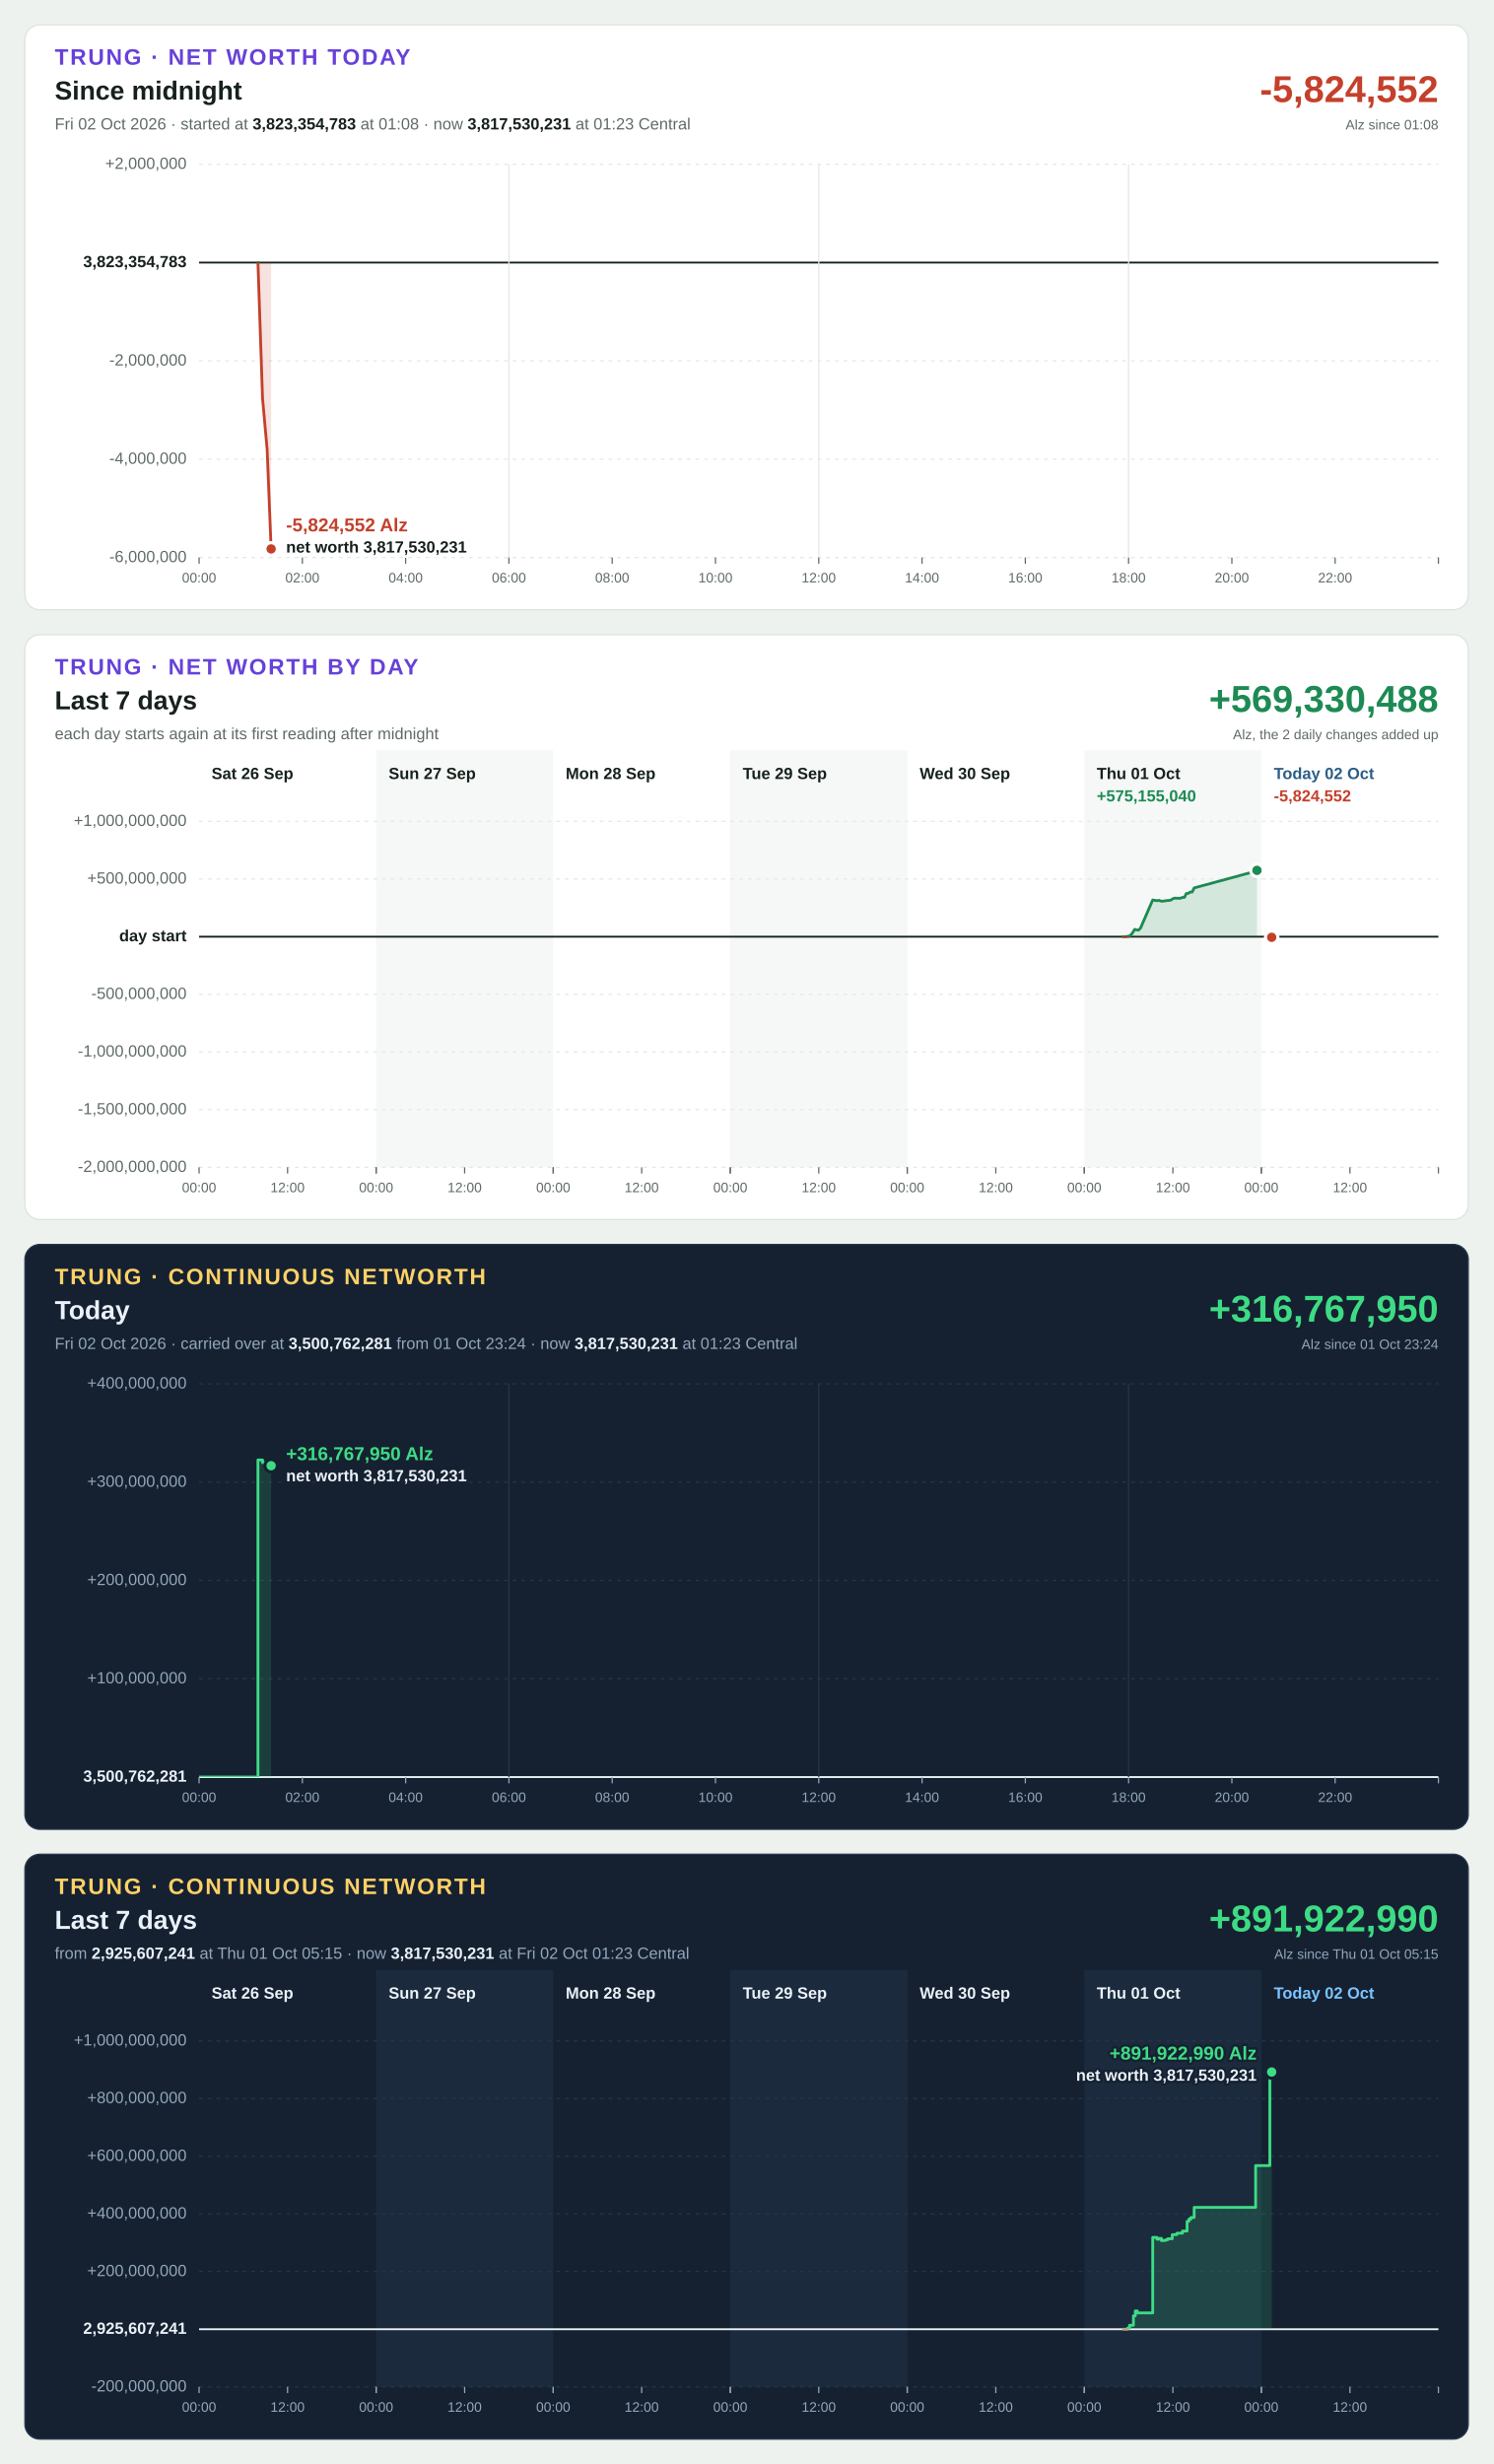
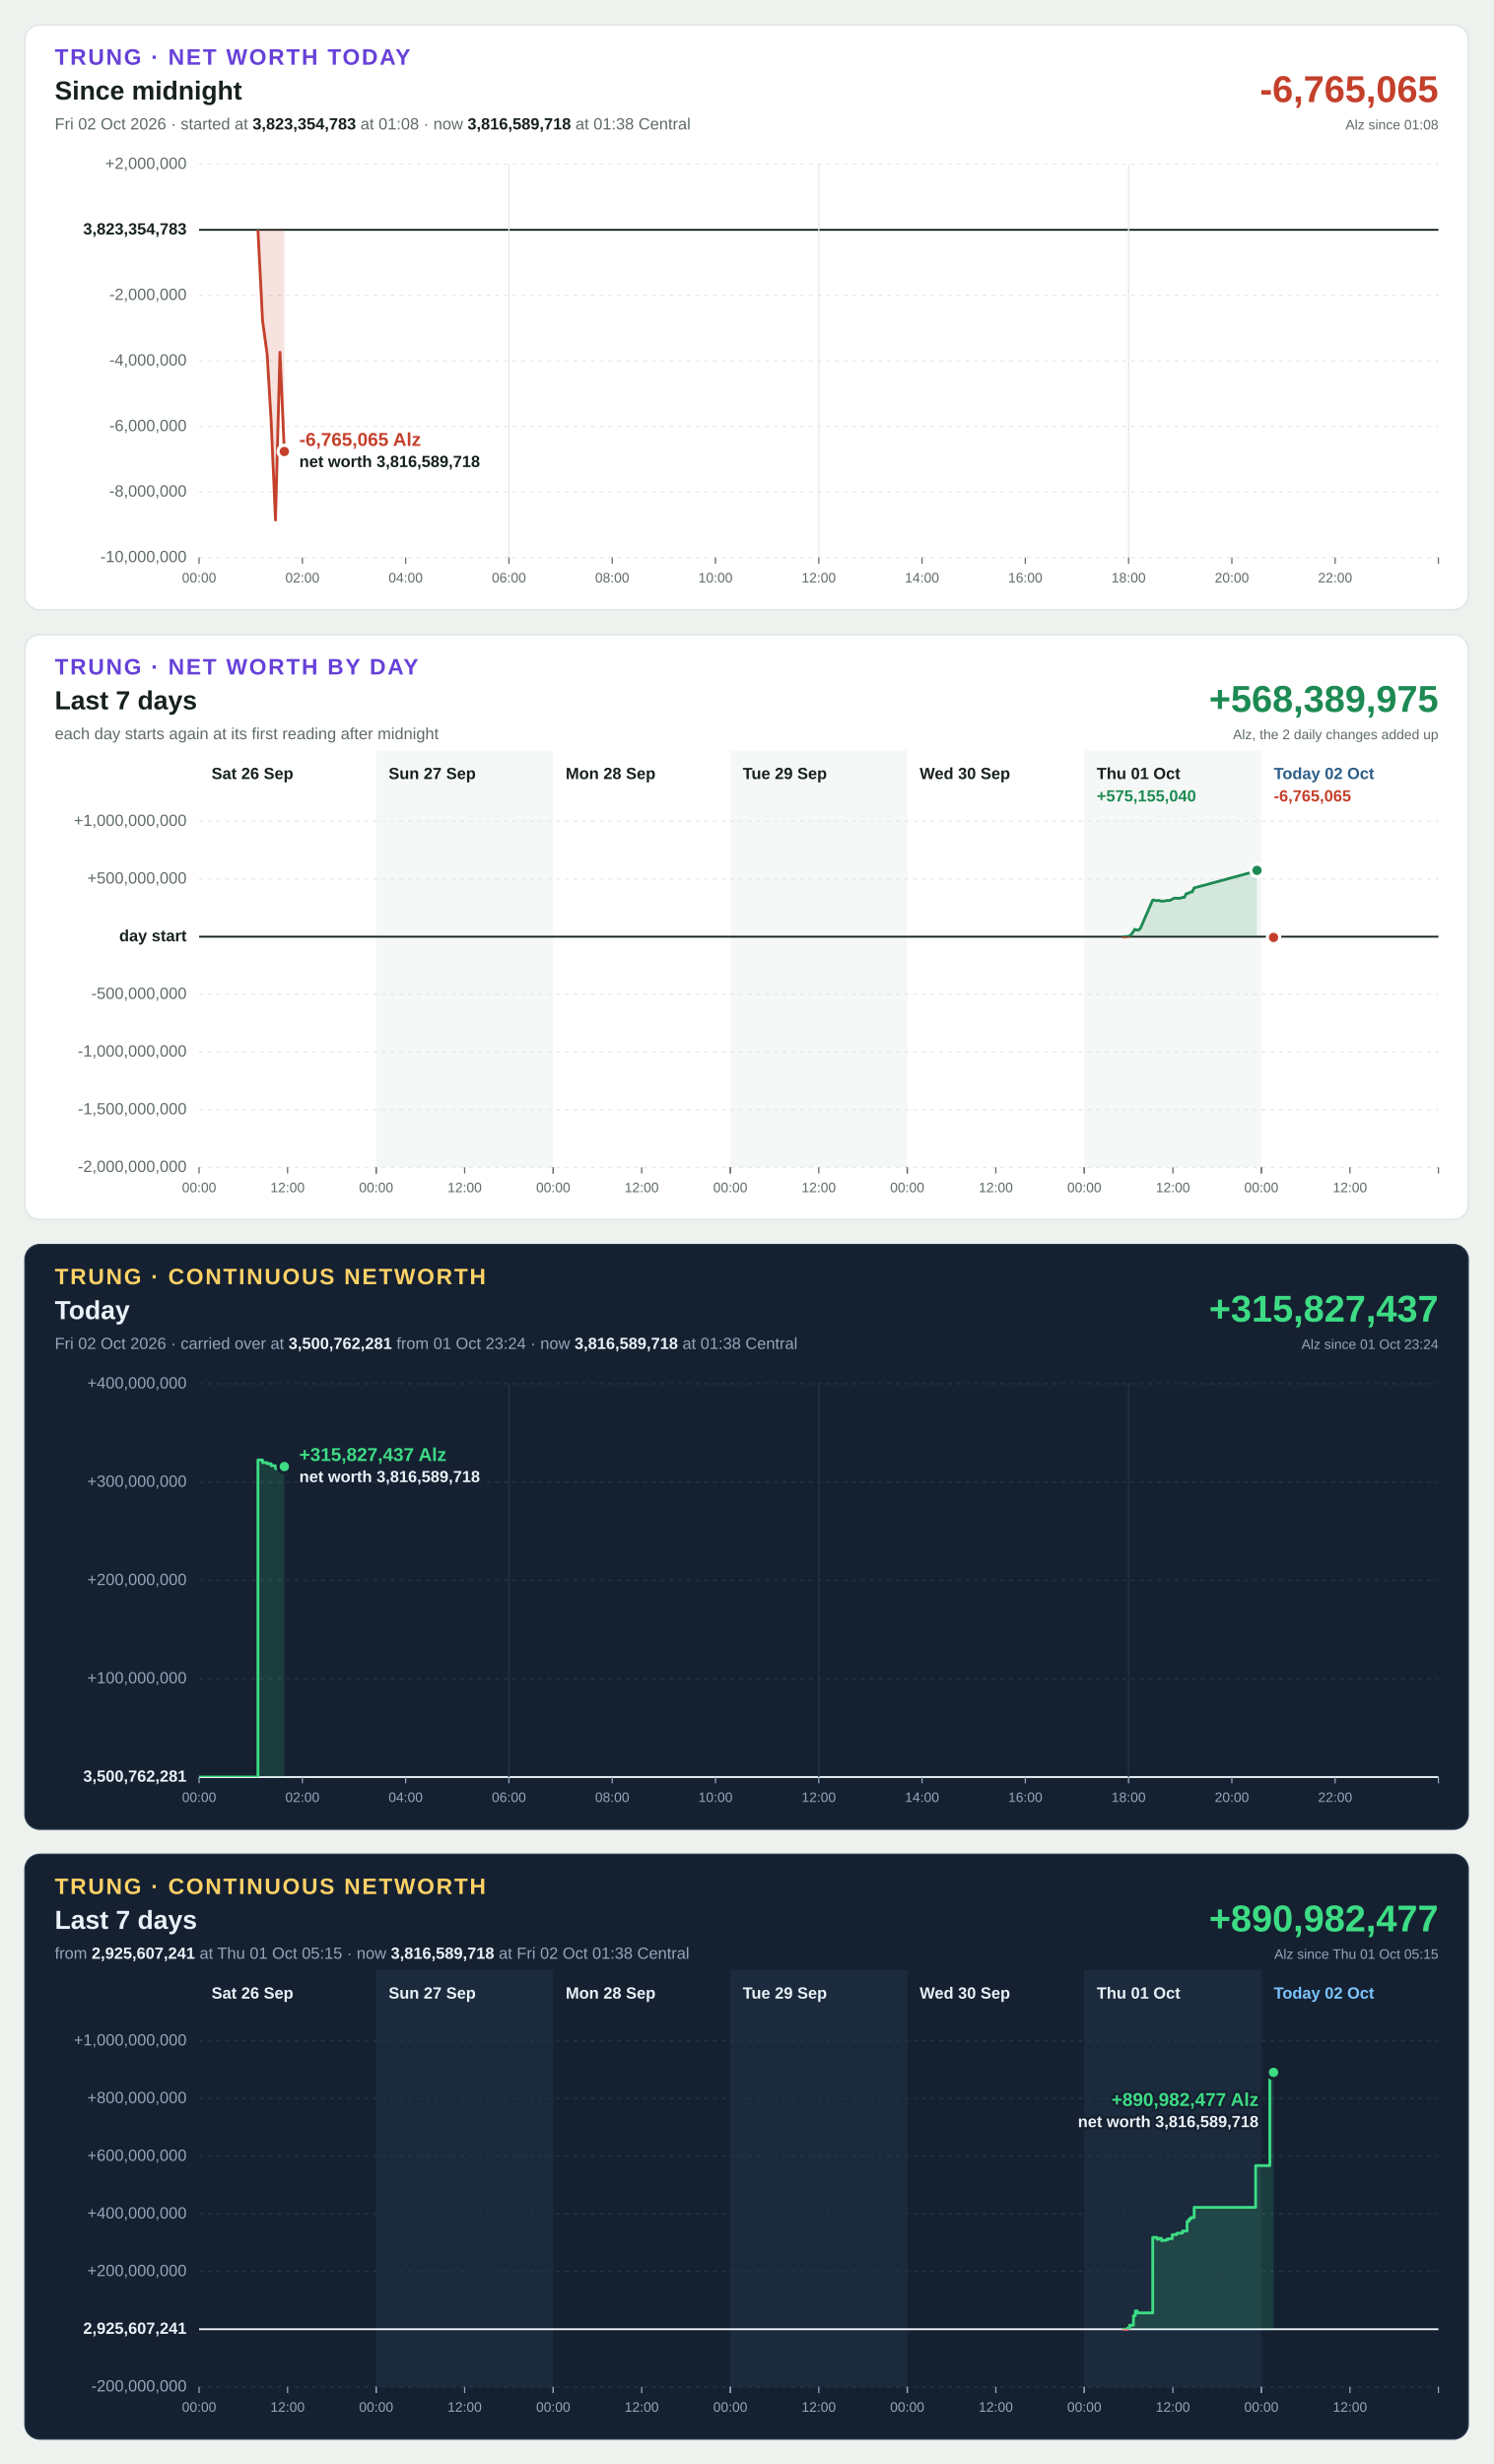
<svg xmlns="http://www.w3.org/2000/svg" width="1200" height="1980" viewBox="0 0 1200 1980" font-family="Segoe UI, Helvetica Neue, Arial, sans-serif" font-size="13" style="font-variant-numeric: tabular-nums">
  <rect width="1200" height="1980" fill="#eef2ef" />
  <g transform="translate(20,20)">
    <rect width="1160" height="470" rx="12" fill="#ffffff" stroke="#dbe3de" />
    <text x="24" y="32" font-size="18" font-weight="700" letter-spacing="1.4" fill="#6741d9">TRUNG · NET WORTH TODAY</text>
    <text x="24" y="60" font-size="21" font-weight="700" fill="#16211b">Since midnight</text>
-     <text x="24" y="84" fill="#5f6b65">Fri 02 Oct 2026 · started at <tspan font-weight="700" fill="#16211b">3,823,354,783</tspan> at 01:08 · now <tspan font-weight="700" fill="#16211b">3,817,530,231</tspan> at 01:23 Central</text>
-     <text x="1136" y="62" font-size="30" font-weight="700" text-anchor="end" fill="#c4402b">-5,824,552</text>
+     <text x="24" y="84" fill="#5f6b65">Fri 02 Oct 2026 · started at <tspan font-weight="700" fill="#16211b">3,823,354,783</tspan> at 01:08 · now <tspan font-weight="700" fill="#16211b">3,816,589,718</tspan> at 01:38 Central</text>
+     <text x="1136" y="62" font-size="30" font-weight="700" text-anchor="end" fill="#c4402b">-6,765,065</text>
    <text x="1136" y="84" font-size="11" text-anchor="end" fill="#5f6b65">Alz since 01:08</text>
    <line x1="140" x2="1136" y1="428.0" y2="428.0" stroke="#e3e9e5" stroke-width="1" stroke-dasharray="3 4" />
-     <text x="130" y="428.0" text-anchor="end" dominant-baseline="middle" font-weight="400" fill="#5f6b65">-6,000,000</text>
-     <line x1="140" x2="1136" y1="349.0" y2="349.0" stroke="#e3e9e5" stroke-width="1" stroke-dasharray="3 4" />
-     <text x="130" y="349.0" text-anchor="end" dominant-baseline="middle" font-weight="400" fill="#5f6b65">-4,000,000</text>
+     <text x="130" y="428.0" text-anchor="end" dominant-baseline="middle" font-weight="400" fill="#5f6b65">-10,000,000</text>
+     <line x1="140" x2="1136" y1="375.3" y2="375.3" stroke="#e3e9e5" stroke-width="1" stroke-dasharray="3 4" />
+     <text x="130" y="375.3" text-anchor="end" dominant-baseline="middle" font-weight="400" fill="#5f6b65">-8,000,000</text>
+     <line x1="140" x2="1136" y1="322.7" y2="322.7" stroke="#e3e9e5" stroke-width="1" stroke-dasharray="3 4" />
+     <text x="130" y="322.7" text-anchor="end" dominant-baseline="middle" font-weight="400" fill="#5f6b65">-6,000,000</text>
    <line x1="140" x2="1136" y1="270.0" y2="270.0" stroke="#e3e9e5" stroke-width="1" stroke-dasharray="3 4" />
-     <text x="130" y="270.0" text-anchor="end" dominant-baseline="middle" font-weight="400" fill="#5f6b65">-2,000,000</text>
-     <line x1="140" x2="1136" y1="191.0" y2="191.0" stroke="#16211b" stroke-width="1.5" />
-     <text x="130" y="191.0" text-anchor="end" dominant-baseline="middle" font-weight="700" fill="#16211b">3,823,354,783</text>
+     <text x="130" y="270.0" text-anchor="end" dominant-baseline="middle" font-weight="400" fill="#5f6b65">-4,000,000</text>
+     <line x1="140" x2="1136" y1="217.3" y2="217.3" stroke="#e3e9e5" stroke-width="1" stroke-dasharray="3 4" />
+     <text x="130" y="217.3" text-anchor="end" dominant-baseline="middle" font-weight="400" fill="#5f6b65">-2,000,000</text>
+     <line x1="140" x2="1136" y1="164.7" y2="164.7" stroke="#16211b" stroke-width="1.5" />
+     <text x="130" y="164.7" text-anchor="end" dominant-baseline="middle" font-weight="700" fill="#16211b">3,823,354,783</text>
    <line x1="140" x2="1136" y1="112.0" y2="112.0" stroke="#e3e9e5" stroke-width="1" stroke-dasharray="3 4" />
    <text x="130" y="112.0" text-anchor="end" dominant-baseline="middle" font-weight="400" fill="#5f6b65">+2,000,000</text>
    <line x1="140.0" x2="140.0" y1="428" y2="433" stroke="#5f6b65" stroke-width="1" />
    <text x="140.0" y="448" font-size="11" text-anchor="middle" fill="#5f6b65">00:00</text>
    <line x1="223.0" x2="223.0" y1="428" y2="433" stroke="#5f6b65" stroke-width="1" />
    <text x="223.0" y="448" font-size="11" text-anchor="middle" fill="#5f6b65">02:00</text>
    <line x1="306.0" x2="306.0" y1="428" y2="433" stroke="#5f6b65" stroke-width="1" />
    <text x="306.0" y="448" font-size="11" text-anchor="middle" fill="#5f6b65">04:00</text>
    <line x1="389.0" x2="389.0" y1="112" y2="428" stroke="#e3e9e5" stroke-width="1" />
    <line x1="389.0" x2="389.0" y1="428" y2="433" stroke="#5f6b65" stroke-width="1" />
    <text x="389.0" y="448" font-size="11" text-anchor="middle" fill="#5f6b65">06:00</text>
    <line x1="472.0" x2="472.0" y1="428" y2="433" stroke="#5f6b65" stroke-width="1" />
    <text x="472.0" y="448" font-size="11" text-anchor="middle" fill="#5f6b65">08:00</text>
    <line x1="555.0" x2="555.0" y1="428" y2="433" stroke="#5f6b65" stroke-width="1" />
    <text x="555.0" y="448" font-size="11" text-anchor="middle" fill="#5f6b65">10:00</text>
    <line x1="638.0" x2="638.0" y1="112" y2="428" stroke="#e3e9e5" stroke-width="1" />
    <line x1="638.0" x2="638.0" y1="428" y2="433" stroke="#5f6b65" stroke-width="1" />
    <text x="638.0" y="448" font-size="11" text-anchor="middle" fill="#5f6b65">12:00</text>
    <line x1="721.0" x2="721.0" y1="428" y2="433" stroke="#5f6b65" stroke-width="1" />
    <text x="721.0" y="448" font-size="11" text-anchor="middle" fill="#5f6b65">14:00</text>
    <line x1="804.0" x2="804.0" y1="428" y2="433" stroke="#5f6b65" stroke-width="1" />
    <text x="804.0" y="448" font-size="11" text-anchor="middle" fill="#5f6b65">16:00</text>
    <line x1="887.0" x2="887.0" y1="112" y2="428" stroke="#e3e9e5" stroke-width="1" />
    <line x1="887.0" x2="887.0" y1="428" y2="433" stroke="#5f6b65" stroke-width="1" />
    <text x="887.0" y="448" font-size="11" text-anchor="middle" fill="#5f6b65">18:00</text>
    <line x1="970.0" x2="970.0" y1="428" y2="433" stroke="#5f6b65" stroke-width="1" />
    <text x="970.0" y="448" font-size="11" text-anchor="middle" fill="#5f6b65">20:00</text>
    <line x1="1053.0" x2="1053.0" y1="428" y2="433" stroke="#5f6b65" stroke-width="1" />
    <text x="1053.0" y="448" font-size="11" text-anchor="middle" fill="#5f6b65">22:00</text>
    <line x1="1136.0" x2="1136.0" y1="428" y2="433" stroke="#5f6b65" stroke-width="1" />
    <defs>
-       <path id="shape-today" d="M187.3 191.0L187.3 191.0L191.0 300.3L194.7 341.2L197.9 421.1L197.9 191.0Z" />
-       <path id="line-today" d="M187.3 191.0L191.0 300.3L194.7 341.2L197.9 421.1" />
+       <path id="shape-today" d="M187.3 164.7L187.3 164.7L191.0 237.5L194.7 264.8L197.9 318.0L201.4 397.9L205.0 263.1L208.5 342.8L208.5 164.7Z" />
+       <path id="line-today" d="M187.3 164.7L191.0 237.5L194.7 264.8L197.9 318.0L201.4 397.9L205.0 263.1L208.5 342.8" />
      <clipPath id="up-today">
-         <rect x="140" y="112" width="996" height="79.0" />
+         <rect x="140" y="112" width="996" height="52.7" />
      </clipPath>
      <clipPath id="down-today">
-         <rect x="140" y="191.0" width="996" height="237.0" />
+         <rect x="140" y="164.7" width="996" height="263.3" />
      </clipPath>
    </defs>
    <use href="#shape-today" fill="#1d8a53" fill-opacity="0.15" clip-path="url(#up-today)" />
    <use href="#line-today" fill="none" stroke="#1d8a53" stroke-width="2.25" stroke-linejoin="round" stroke-linecap="round" clip-path="url(#up-today)" />
    <use href="#shape-today" fill="#c4402b" fill-opacity="0.15" clip-path="url(#down-today)" />
    <use href="#line-today" fill="none" stroke="#c4402b" stroke-width="2.25" stroke-linejoin="round" stroke-linecap="round" clip-path="url(#down-today)" />
-     <circle cx="197.9" cy="421.1" r="5" fill="#c4402b" stroke="#ffffff" stroke-width="2.5" />
-     <text x="209.9" y="407.0" text-anchor="start" font-size="15" font-weight="700" fill="#c4402b" stroke="#ffffff" stroke-width="4" stroke-linejoin="round" paint-order="stroke">-5,824,552 Alz</text>
-     <text x="209.9" y="424.0" text-anchor="start" font-size="13" font-weight="600" fill="#16211b" stroke="#ffffff" stroke-width="4" stroke-linejoin="round" paint-order="stroke">net worth 3,817,530,231</text>
+     <circle cx="208.5" cy="342.8" r="5" fill="#c4402b" stroke="#ffffff" stroke-width="2.5" />
+     <text x="220.5" y="338.3" text-anchor="start" font-size="15" font-weight="700" fill="#c4402b" stroke="#ffffff" stroke-width="4" stroke-linejoin="round" paint-order="stroke">-6,765,065 Alz</text>
+     <text x="220.5" y="355.3" text-anchor="start" font-size="13" font-weight="600" fill="#16211b" stroke="#ffffff" stroke-width="4" stroke-linejoin="round" paint-order="stroke">net worth 3,816,589,718</text>
  </g>
  <g transform="translate(20,510)">
    <rect width="1160" height="470" rx="12" fill="#ffffff" stroke="#dbe3de" />
    <text x="24" y="32" font-size="18" font-weight="700" letter-spacing="1.4" fill="#6741d9">TRUNG · NET WORTH BY DAY</text>
    <text x="24" y="60" font-size="21" font-weight="700" fill="#16211b">Last 7 days</text>
    <text x="24" y="84" fill="#5f6b65">each day starts again at its first reading after midnight</text>
-     <text x="1136" y="62" font-size="30" font-weight="700" text-anchor="end" fill="#1d8a53">+569,330,488</text>
+     <text x="1136" y="62" font-size="30" font-weight="700" text-anchor="end" fill="#1d8a53">+568,389,975</text>
    <text x="1136" y="84" font-size="11" text-anchor="end" fill="#5f6b65">Alz, the 2 daily changes added up</text>
    <rect x="282.3" y="93" width="142.3" height="335" fill="#f5f8f6" />
    <rect x="566.9" y="93" width="142.3" height="335" fill="#f5f8f6" />
    <rect x="851.4" y="93" width="142.3" height="335" fill="#f5f8f6" />
    <line x1="140" x2="1136" y1="428.0" y2="428.0" stroke="#e3e9e5" stroke-width="1" stroke-dasharray="3 4" />
    <text x="130" y="428.0" text-anchor="end" dominant-baseline="middle" font-weight="400" fill="#5f6b65">-2,000,000,000</text>
    <line x1="140" x2="1136" y1="381.7" y2="381.7" stroke="#e3e9e5" stroke-width="1" stroke-dasharray="3 4" />
    <text x="130" y="381.7" text-anchor="end" dominant-baseline="middle" font-weight="400" fill="#5f6b65">-1,500,000,000</text>
    <line x1="140" x2="1136" y1="335.3" y2="335.3" stroke="#e3e9e5" stroke-width="1" stroke-dasharray="3 4" />
    <text x="130" y="335.3" text-anchor="end" dominant-baseline="middle" font-weight="400" fill="#5f6b65">-1,000,000,000</text>
    <line x1="140" x2="1136" y1="289.0" y2="289.0" stroke="#e3e9e5" stroke-width="1" stroke-dasharray="3 4" />
    <text x="130" y="289.0" text-anchor="end" dominant-baseline="middle" font-weight="400" fill="#5f6b65">-500,000,000</text>
    <line x1="140" x2="1136" y1="242.7" y2="242.7" stroke="#16211b" stroke-width="1.5" />
    <text x="130" y="242.7" text-anchor="end" dominant-baseline="middle" font-weight="700" fill="#16211b">day start</text>
    <line x1="140" x2="1136" y1="196.3" y2="196.3" stroke="#e3e9e5" stroke-width="1" stroke-dasharray="3 4" />
    <text x="130" y="196.3" text-anchor="end" dominant-baseline="middle" font-weight="400" fill="#5f6b65">+500,000,000</text>
    <line x1="140" x2="1136" y1="150.0" y2="150.0" stroke="#e3e9e5" stroke-width="1" stroke-dasharray="3 4" />
    <text x="130" y="150.0" text-anchor="end" dominant-baseline="middle" font-weight="400" fill="#5f6b65">+1,000,000,000</text>
    <text x="150.0" y="116" font-weight="700" fill="#16211b">Sat 26 Sep</text>
    <line x1="140.0" x2="140.0" y1="428" y2="433" stroke="#5f6b65" stroke-width="1" />
    <text x="140.0" y="448" font-size="11" text-anchor="middle" fill="#5f6b65">00:00</text>
    <line x1="211.1" x2="211.1" y1="428" y2="433" stroke="#5f6b65" stroke-width="1" />
    <text x="211.1" y="448" font-size="11" text-anchor="middle" fill="#5f6b65">12:00</text>
    <line x1="282.3" x2="282.3" y1="428" y2="433" stroke="#5f6b65" stroke-width="1" />
    <text x="292.3" y="116" font-weight="700" fill="#16211b">Sun 27 Sep</text>
    <line x1="282.3" x2="282.3" y1="428" y2="433" stroke="#5f6b65" stroke-width="1" />
    <text x="282.3" y="448" font-size="11" text-anchor="middle" fill="#5f6b65">00:00</text>
    <line x1="353.4" x2="353.4" y1="428" y2="433" stroke="#5f6b65" stroke-width="1" />
    <text x="353.4" y="448" font-size="11" text-anchor="middle" fill="#5f6b65">12:00</text>
    <line x1="424.6" x2="424.6" y1="428" y2="433" stroke="#5f6b65" stroke-width="1" />
    <text x="434.6" y="116" font-weight="700" fill="#16211b">Mon 28 Sep</text>
    <line x1="424.6" x2="424.6" y1="428" y2="433" stroke="#5f6b65" stroke-width="1" />
    <text x="424.6" y="448" font-size="11" text-anchor="middle" fill="#5f6b65">00:00</text>
    <line x1="495.7" x2="495.7" y1="428" y2="433" stroke="#5f6b65" stroke-width="1" />
    <text x="495.7" y="448" font-size="11" text-anchor="middle" fill="#5f6b65">12:00</text>
    <line x1="566.9" x2="566.9" y1="428" y2="433" stroke="#5f6b65" stroke-width="1" />
    <text x="576.9" y="116" font-weight="700" fill="#16211b">Tue 29 Sep</text>
    <line x1="566.9" x2="566.9" y1="428" y2="433" stroke="#5f6b65" stroke-width="1" />
    <text x="566.9" y="448" font-size="11" text-anchor="middle" fill="#5f6b65">00:00</text>
    <line x1="638.0" x2="638.0" y1="428" y2="433" stroke="#5f6b65" stroke-width="1" />
    <text x="638.0" y="448" font-size="11" text-anchor="middle" fill="#5f6b65">12:00</text>
    <line x1="709.1" x2="709.1" y1="428" y2="433" stroke="#5f6b65" stroke-width="1" />
    <text x="719.1" y="116" font-weight="700" fill="#16211b">Wed 30 Sep</text>
    <line x1="709.1" x2="709.1" y1="428" y2="433" stroke="#5f6b65" stroke-width="1" />
    <text x="709.1" y="448" font-size="11" text-anchor="middle" fill="#5f6b65">00:00</text>
    <line x1="780.3" x2="780.3" y1="428" y2="433" stroke="#5f6b65" stroke-width="1" />
    <text x="780.3" y="448" font-size="11" text-anchor="middle" fill="#5f6b65">12:00</text>
    <line x1="851.4" x2="851.4" y1="428" y2="433" stroke="#5f6b65" stroke-width="1" />
    <text x="861.4" y="116" font-weight="700" fill="#16211b">Thu 01 Oct</text>
    <line x1="851.4" x2="851.4" y1="428" y2="433" stroke="#5f6b65" stroke-width="1" />
    <text x="851.4" y="448" font-size="11" text-anchor="middle" fill="#5f6b65">00:00</text>
    <line x1="922.6" x2="922.6" y1="428" y2="433" stroke="#5f6b65" stroke-width="1" />
    <text x="922.6" y="448" font-size="11" text-anchor="middle" fill="#5f6b65">12:00</text>
    <line x1="993.7" x2="993.7" y1="428" y2="433" stroke="#5f6b65" stroke-width="1" />
    <text x="861.4" y="134" font-weight="700" fill="#1d8a53">+575,155,040</text>
    <defs>
      <path id="shape-day5" d="M882.6 242.7L882.6 242.7L884.2 242.7L885.7 242.5L887.3 242.3L888.8 241.4L890.4 239.3L891.9 236.8L893.5 237.3L895.0 237.4L896.6 235.8L906.4 213.2L909.8 213.8L911.3 213.5L913.4 214.2L914.9 214.1L916.4 213.9L918.0 213.6L919.5 213.6L921.1 213.2L922.6 212.2L924.1 211.7L925.7 211.8L927.2 211.8L928.8 211.8L930.3 211.1L931.9 211.1L933.4 208.0L935.0 207.9L936.5 206.8L938.1 206.8L939.7 203.5L989.1 190.1L990.2 189.4L990.2 242.7Z" />
      <path id="line-day5" d="M882.6 242.7L884.2 242.7L885.7 242.5L887.3 242.3L888.8 241.4L890.4 239.3L891.9 236.8L893.5 237.3L895.0 237.4L896.6 235.8L906.4 213.2L909.8 213.8L911.3 213.5L913.4 214.2L914.9 214.1L916.4 213.9L918.0 213.6L919.5 213.6L921.1 213.2L922.6 212.2L924.1 211.7L925.7 211.8L927.2 211.8L928.8 211.8L930.3 211.1L931.9 211.1L933.4 208.0L935.0 207.9L936.5 206.8L938.1 206.8L939.7 203.5L989.1 190.1L990.2 189.4" />
      <clipPath id="up-day5">
        <rect x="140" y="150" width="996" height="92.7" />
      </clipPath>
      <clipPath id="down-day5">
        <rect x="140" y="242.7" width="996" height="185.3" />
      </clipPath>
    </defs>
    <use href="#shape-day5" fill="#1d8a53" fill-opacity="0.15" clip-path="url(#up-day5)" />
    <use href="#line-day5" fill="none" stroke="#1d8a53" stroke-width="2.25" stroke-linejoin="round" stroke-linecap="round" clip-path="url(#up-day5)" />
    <use href="#shape-day5" fill="#c4402b" fill-opacity="0.15" clip-path="url(#down-day5)" />
    <use href="#line-day5" fill="none" stroke="#c4402b" stroke-width="2.25" stroke-linejoin="round" stroke-linecap="round" clip-path="url(#down-day5)" />
    <circle cx="990.2" cy="189.4" r="5" fill="#1d8a53" stroke="#ffffff" stroke-width="2.5" />
    <text x="1003.7" y="116" font-weight="700" fill="#2b5d87">Today 02 Oct</text>
    <line x1="993.7" x2="993.7" y1="428" y2="433" stroke="#5f6b65" stroke-width="1" />
    <text x="993.7" y="448" font-size="11" text-anchor="middle" fill="#5f6b65">00:00</text>
    <line x1="1064.9" x2="1064.9" y1="428" y2="433" stroke="#5f6b65" stroke-width="1" />
    <text x="1064.9" y="448" font-size="11" text-anchor="middle" fill="#5f6b65">12:00</text>
    <line x1="1136.0" x2="1136.0" y1="428" y2="433" stroke="#5f6b65" stroke-width="1" />
-     <text x="1003.7" y="134" font-weight="700" fill="#c4402b">-5,824,552</text>
-     <defs>
-       <path id="shape-day6" d="M1000.5 242.7L1000.5 242.7L1002.0 243.2L1002.0 242.7Z" />
-       <path id="line-day6" d="M1000.5 242.7L1002.0 243.2" />
+     <text x="1003.7" y="134" font-weight="700" fill="#c4402b">-6,765,065</text>
+     <defs>
+       <path id="shape-day6" d="M1000.5 242.7L1000.5 242.7L1002.0 243.2L1003.5 243.3L1003.5 242.7Z" />
+       <path id="line-day6" d="M1000.5 242.7L1002.0 243.2L1003.5 243.3" />
      <clipPath id="up-day6">
        <rect x="140" y="150" width="996" height="92.7" />
      </clipPath>
      <clipPath id="down-day6">
        <rect x="140" y="242.7" width="996" height="185.3" />
      </clipPath>
    </defs>
    <use href="#shape-day6" fill="#1d8a53" fill-opacity="0.15" clip-path="url(#up-day6)" />
    <use href="#line-day6" fill="none" stroke="#1d8a53" stroke-width="2.25" stroke-linejoin="round" stroke-linecap="round" clip-path="url(#up-day6)" />
    <use href="#shape-day6" fill="#c4402b" fill-opacity="0.15" clip-path="url(#down-day6)" />
    <use href="#line-day6" fill="none" stroke="#c4402b" stroke-width="2.25" stroke-linejoin="round" stroke-linecap="round" clip-path="url(#down-day6)" />
-     <circle cx="1002.0" cy="243.2" r="5" fill="#c4402b" stroke="#ffffff" stroke-width="2.5" />
+     <circle cx="1003.5" cy="243.3" r="5" fill="#c4402b" stroke="#ffffff" stroke-width="2.5" />
  </g>
  <g transform="translate(20,1000)">
    <rect width="1160" height="470" rx="12" fill="#152131" stroke="#24364a" />
    <text x="24" y="32" font-size="18" font-weight="700" letter-spacing="1.4" fill="#ffd166">TRUNG · CONTINUOUS NETWORTH</text>
    <text x="24" y="60" font-size="21" font-weight="700" fill="#eaf1f8">Today</text>
-     <text x="24" y="84" fill="#93a6ba">Fri 02 Oct 2026 · carried over at <tspan font-weight="700" fill="#eaf1f8">3,500,762,281</tspan> from 01 Oct 23:24 · now <tspan font-weight="700" fill="#eaf1f8">3,817,530,231</tspan> at 01:23 Central</text>
-     <text x="1136" y="62" font-size="30" font-weight="700" text-anchor="end" fill="#3ddc84">+316,767,950</text>
+     <text x="24" y="84" fill="#93a6ba">Fri 02 Oct 2026 · carried over at <tspan font-weight="700" fill="#eaf1f8">3,500,762,281</tspan> from 01 Oct 23:24 · now <tspan font-weight="700" fill="#eaf1f8">3,816,589,718</tspan> at 01:38 Central</text>
+     <text x="1136" y="62" font-size="30" font-weight="700" text-anchor="end" fill="#3ddc84">+315,827,437</text>
    <text x="1136" y="84" font-size="11" text-anchor="end" fill="#93a6ba">Alz since 01 Oct 23:24</text>
    <line x1="140" x2="1136" y1="428.0" y2="428.0" stroke="#eaf1f8" stroke-width="1.5" />
    <text x="130" y="428.0" text-anchor="end" dominant-baseline="middle" font-weight="700" fill="#eaf1f8">3,500,762,281</text>
    <line x1="140" x2="1136" y1="349.0" y2="349.0" stroke="#243548" stroke-width="1" stroke-dasharray="3 4" />
    <text x="130" y="349.0" text-anchor="end" dominant-baseline="middle" font-weight="400" fill="#93a6ba">+100,000,000</text>
    <line x1="140" x2="1136" y1="270.0" y2="270.0" stroke="#243548" stroke-width="1" stroke-dasharray="3 4" />
    <text x="130" y="270.0" text-anchor="end" dominant-baseline="middle" font-weight="400" fill="#93a6ba">+200,000,000</text>
    <line x1="140" x2="1136" y1="191.0" y2="191.0" stroke="#243548" stroke-width="1" stroke-dasharray="3 4" />
    <text x="130" y="191.0" text-anchor="end" dominant-baseline="middle" font-weight="400" fill="#93a6ba">+300,000,000</text>
    <line x1="140" x2="1136" y1="112.0" y2="112.0" stroke="#243548" stroke-width="1" stroke-dasharray="3 4" />
    <text x="130" y="112.0" text-anchor="end" dominant-baseline="middle" font-weight="400" fill="#93a6ba">+400,000,000</text>
    <line x1="140.0" x2="140.0" y1="428" y2="433" stroke="#93a6ba" stroke-width="1" />
    <text x="140.0" y="448" font-size="11" text-anchor="middle" fill="#93a6ba">00:00</text>
    <line x1="223.0" x2="223.0" y1="428" y2="433" stroke="#93a6ba" stroke-width="1" />
    <text x="223.0" y="448" font-size="11" text-anchor="middle" fill="#93a6ba">02:00</text>
    <line x1="306.0" x2="306.0" y1="428" y2="433" stroke="#93a6ba" stroke-width="1" />
    <text x="306.0" y="448" font-size="11" text-anchor="middle" fill="#93a6ba">04:00</text>
    <line x1="389.0" x2="389.0" y1="112" y2="428" stroke="#243548" stroke-width="1" />
    <line x1="389.0" x2="389.0" y1="428" y2="433" stroke="#93a6ba" stroke-width="1" />
    <text x="389.0" y="448" font-size="11" text-anchor="middle" fill="#93a6ba">06:00</text>
    <line x1="472.0" x2="472.0" y1="428" y2="433" stroke="#93a6ba" stroke-width="1" />
    <text x="472.0" y="448" font-size="11" text-anchor="middle" fill="#93a6ba">08:00</text>
    <line x1="555.0" x2="555.0" y1="428" y2="433" stroke="#93a6ba" stroke-width="1" />
    <text x="555.0" y="448" font-size="11" text-anchor="middle" fill="#93a6ba">10:00</text>
    <line x1="638.0" x2="638.0" y1="112" y2="428" stroke="#243548" stroke-width="1" />
    <line x1="638.0" x2="638.0" y1="428" y2="433" stroke="#93a6ba" stroke-width="1" />
    <text x="638.0" y="448" font-size="11" text-anchor="middle" fill="#93a6ba">12:00</text>
    <line x1="721.0" x2="721.0" y1="428" y2="433" stroke="#93a6ba" stroke-width="1" />
    <text x="721.0" y="448" font-size="11" text-anchor="middle" fill="#93a6ba">14:00</text>
    <line x1="804.0" x2="804.0" y1="428" y2="433" stroke="#93a6ba" stroke-width="1" />
    <text x="804.0" y="448" font-size="11" text-anchor="middle" fill="#93a6ba">16:00</text>
    <line x1="887.0" x2="887.0" y1="112" y2="428" stroke="#243548" stroke-width="1" />
    <line x1="887.0" x2="887.0" y1="428" y2="433" stroke="#93a6ba" stroke-width="1" />
    <text x="887.0" y="448" font-size="11" text-anchor="middle" fill="#93a6ba">18:00</text>
    <line x1="970.0" x2="970.0" y1="428" y2="433" stroke="#93a6ba" stroke-width="1" />
    <text x="970.0" y="448" font-size="11" text-anchor="middle" fill="#93a6ba">20:00</text>
    <line x1="1053.0" x2="1053.0" y1="428" y2="433" stroke="#93a6ba" stroke-width="1" />
    <text x="1053.0" y="448" font-size="11" text-anchor="middle" fill="#93a6ba">22:00</text>
    <line x1="1136.0" x2="1136.0" y1="428" y2="433" stroke="#93a6ba" stroke-width="1" />
    <defs>
-       <path id="shape-flow-today" d="M140.0 428.0L140.0 428.0L187.3 428.0L187.3 173.2L191.0 173.2L191.0 175.3L194.7 175.3L194.7 176.2L197.9 176.2L197.9 177.8L197.9 428.0Z" />
-       <path id="line-flow-today" d="M140.0 428.0L187.3 428.0L187.3 173.2L191.0 173.2L191.0 175.3L194.7 175.3L194.7 176.2L197.9 176.2L197.9 177.8" />
+       <path id="shape-flow-today" d="M140.0 428.0L140.0 428.0L187.3 428.0L187.3 173.2L191.0 173.2L191.0 175.3L194.7 175.3L194.7 176.2L197.9 176.2L197.9 177.8L201.4 177.8L201.4 180.1L205.0 180.1L205.0 176.1L208.5 176.1L208.5 178.5L208.5 428.0Z" />
+       <path id="line-flow-today" d="M140.0 428.0L187.3 428.0L187.3 173.2L191.0 173.2L191.0 175.3L194.7 175.3L194.7 176.2L197.9 176.2L197.9 177.8L201.4 177.8L201.4 180.1L205.0 180.1L205.0 176.1L208.5 176.1L208.5 178.5" />
      <clipPath id="up-flow-today">
        <rect x="140" y="112" width="996" height="316.0" />
      </clipPath>
      <clipPath id="down-flow-today">
        <rect x="140" y="428.0" width="996" height="0.0" />
      </clipPath>
    </defs>
    <use href="#shape-flow-today" fill="#3ddc84" fill-opacity="0.15" clip-path="url(#up-flow-today)" />
    <use href="#line-flow-today" fill="none" stroke="#3ddc84" stroke-width="2.25" stroke-linejoin="round" stroke-linecap="round" clip-path="url(#up-flow-today)" />
    <use href="#shape-flow-today" fill="#ff6b6b" fill-opacity="0.15" clip-path="url(#down-flow-today)" />
    <use href="#line-flow-today" fill="none" stroke="#ff6b6b" stroke-width="2.25" stroke-linejoin="round" stroke-linecap="round" clip-path="url(#down-flow-today)" />
-     <circle cx="197.9" cy="177.8" r="5" fill="#3ddc84" stroke="#152131" stroke-width="2.5" />
-     <text x="209.9" y="173.3" text-anchor="start" font-size="15" font-weight="700" fill="#3ddc84" stroke="#152131" stroke-width="4" stroke-linejoin="round" paint-order="stroke">+316,767,950 Alz</text>
-     <text x="209.9" y="190.3" text-anchor="start" font-size="13" font-weight="600" fill="#eaf1f8" stroke="#152131" stroke-width="4" stroke-linejoin="round" paint-order="stroke">net worth 3,817,530,231</text>
+     <circle cx="208.5" cy="178.5" r="5" fill="#3ddc84" stroke="#152131" stroke-width="2.5" />
+     <text x="220.5" y="174.0" text-anchor="start" font-size="15" font-weight="700" fill="#3ddc84" stroke="#152131" stroke-width="4" stroke-linejoin="round" paint-order="stroke">+315,827,437 Alz</text>
+     <text x="220.5" y="191.0" text-anchor="start" font-size="13" font-weight="600" fill="#eaf1f8" stroke="#152131" stroke-width="4" stroke-linejoin="round" paint-order="stroke">net worth 3,816,589,718</text>
  </g>
  <g transform="translate(20,1490)">
    <rect width="1160" height="470" rx="12" fill="#152131" stroke="#24364a" />
    <text x="24" y="32" font-size="18" font-weight="700" letter-spacing="1.4" fill="#ffd166">TRUNG · CONTINUOUS NETWORTH</text>
    <text x="24" y="60" font-size="21" font-weight="700" fill="#eaf1f8">Last 7 days</text>
-     <text x="24" y="84" fill="#93a6ba">from <tspan font-weight="700" fill="#eaf1f8">2,925,607,241</tspan> at Thu 01 Oct 05:15 · now <tspan font-weight="700" fill="#eaf1f8">3,817,530,231</tspan> at Fri 02 Oct 01:23 Central</text>
-     <text x="1136" y="62" font-size="30" font-weight="700" text-anchor="end" fill="#3ddc84">+891,922,990</text>
+     <text x="24" y="84" fill="#93a6ba">from <tspan font-weight="700" fill="#eaf1f8">2,925,607,241</tspan> at Thu 01 Oct 05:15 · now <tspan font-weight="700" fill="#eaf1f8">3,816,589,718</tspan> at Fri 02 Oct 01:38 Central</text>
+     <text x="1136" y="62" font-size="30" font-weight="700" text-anchor="end" fill="#3ddc84">+890,982,477</text>
    <text x="1136" y="84" font-size="11" text-anchor="end" fill="#93a6ba">Alz since Thu 01 Oct 05:15</text>
    <rect x="282.3" y="93" width="142.3" height="335" fill="#1b2b3d" />
    <rect x="566.9" y="93" width="142.3" height="335" fill="#1b2b3d" />
    <rect x="851.4" y="93" width="142.3" height="335" fill="#1b2b3d" />
    <line x1="140" x2="1136" y1="428.0" y2="428.0" stroke="#243548" stroke-width="1" stroke-dasharray="3 4" />
    <text x="130" y="428.0" text-anchor="end" dominant-baseline="middle" font-weight="400" fill="#93a6ba">-200,000,000</text>
    <line x1="140" x2="1136" y1="381.7" y2="381.7" stroke="#eaf1f8" stroke-width="1.5" />
    <text x="130" y="381.7" text-anchor="end" dominant-baseline="middle" font-weight="700" fill="#eaf1f8">2,925,607,241</text>
    <line x1="140" x2="1136" y1="335.3" y2="335.3" stroke="#243548" stroke-width="1" stroke-dasharray="3 4" />
    <text x="130" y="335.3" text-anchor="end" dominant-baseline="middle" font-weight="400" fill="#93a6ba">+200,000,000</text>
    <line x1="140" x2="1136" y1="289.0" y2="289.0" stroke="#243548" stroke-width="1" stroke-dasharray="3 4" />
    <text x="130" y="289.0" text-anchor="end" dominant-baseline="middle" font-weight="400" fill="#93a6ba">+400,000,000</text>
    <line x1="140" x2="1136" y1="242.7" y2="242.7" stroke="#243548" stroke-width="1" stroke-dasharray="3 4" />
    <text x="130" y="242.7" text-anchor="end" dominant-baseline="middle" font-weight="400" fill="#93a6ba">+600,000,000</text>
    <line x1="140" x2="1136" y1="196.3" y2="196.3" stroke="#243548" stroke-width="1" stroke-dasharray="3 4" />
    <text x="130" y="196.3" text-anchor="end" dominant-baseline="middle" font-weight="400" fill="#93a6ba">+800,000,000</text>
    <line x1="140" x2="1136" y1="150.0" y2="150.0" stroke="#243548" stroke-width="1" stroke-dasharray="3 4" />
    <text x="130" y="150.0" text-anchor="end" dominant-baseline="middle" font-weight="400" fill="#93a6ba">+1,000,000,000</text>
    <text x="150.0" y="116" font-weight="700" fill="#eaf1f8">Sat 26 Sep</text>
    <line x1="140.0" x2="140.0" y1="428" y2="433" stroke="#93a6ba" stroke-width="1" />
    <text x="140.0" y="448" font-size="11" text-anchor="middle" fill="#93a6ba">00:00</text>
    <line x1="211.1" x2="211.1" y1="428" y2="433" stroke="#93a6ba" stroke-width="1" />
    <text x="211.1" y="448" font-size="11" text-anchor="middle" fill="#93a6ba">12:00</text>
    <line x1="282.3" x2="282.3" y1="428" y2="433" stroke="#93a6ba" stroke-width="1" />
    <text x="292.3" y="116" font-weight="700" fill="#eaf1f8">Sun 27 Sep</text>
    <line x1="282.3" x2="282.3" y1="428" y2="433" stroke="#93a6ba" stroke-width="1" />
    <text x="282.3" y="448" font-size="11" text-anchor="middle" fill="#93a6ba">00:00</text>
    <line x1="353.4" x2="353.4" y1="428" y2="433" stroke="#93a6ba" stroke-width="1" />
    <text x="353.4" y="448" font-size="11" text-anchor="middle" fill="#93a6ba">12:00</text>
    <line x1="424.6" x2="424.6" y1="428" y2="433" stroke="#93a6ba" stroke-width="1" />
    <text x="434.6" y="116" font-weight="700" fill="#eaf1f8">Mon 28 Sep</text>
    <line x1="424.6" x2="424.6" y1="428" y2="433" stroke="#93a6ba" stroke-width="1" />
    <text x="424.6" y="448" font-size="11" text-anchor="middle" fill="#93a6ba">00:00</text>
    <line x1="495.7" x2="495.7" y1="428" y2="433" stroke="#93a6ba" stroke-width="1" />
    <text x="495.7" y="448" font-size="11" text-anchor="middle" fill="#93a6ba">12:00</text>
    <line x1="566.9" x2="566.9" y1="428" y2="433" stroke="#93a6ba" stroke-width="1" />
    <text x="576.9" y="116" font-weight="700" fill="#eaf1f8">Tue 29 Sep</text>
    <line x1="566.9" x2="566.9" y1="428" y2="433" stroke="#93a6ba" stroke-width="1" />
    <text x="566.9" y="448" font-size="11" text-anchor="middle" fill="#93a6ba">00:00</text>
    <line x1="638.0" x2="638.0" y1="428" y2="433" stroke="#93a6ba" stroke-width="1" />
    <text x="638.0" y="448" font-size="11" text-anchor="middle" fill="#93a6ba">12:00</text>
    <line x1="709.1" x2="709.1" y1="428" y2="433" stroke="#93a6ba" stroke-width="1" />
    <text x="719.1" y="116" font-weight="700" fill="#eaf1f8">Wed 30 Sep</text>
    <line x1="709.1" x2="709.1" y1="428" y2="433" stroke="#93a6ba" stroke-width="1" />
    <text x="709.1" y="448" font-size="11" text-anchor="middle" fill="#93a6ba">00:00</text>
    <line x1="780.3" x2="780.3" y1="428" y2="433" stroke="#93a6ba" stroke-width="1" />
    <text x="780.3" y="448" font-size="11" text-anchor="middle" fill="#93a6ba">12:00</text>
    <line x1="851.4" x2="851.4" y1="428" y2="433" stroke="#93a6ba" stroke-width="1" />
    <text x="861.4" y="116" font-weight="700" fill="#eaf1f8">Thu 01 Oct</text>
    <line x1="851.4" x2="851.4" y1="428" y2="433" stroke="#93a6ba" stroke-width="1" />
    <text x="851.4" y="448" font-size="11" text-anchor="middle" fill="#93a6ba">00:00</text>
    <line x1="922.6" x2="922.6" y1="428" y2="433" stroke="#93a6ba" stroke-width="1" />
    <text x="922.6" y="448" font-size="11" text-anchor="middle" fill="#93a6ba">12:00</text>
    <line x1="993.7" x2="993.7" y1="428" y2="433" stroke="#93a6ba" stroke-width="1" />
    <text x="1003.7" y="116" font-weight="700" fill="#7cc4ff">Today 02 Oct</text>
    <line x1="993.7" x2="993.7" y1="428" y2="433" stroke="#93a6ba" stroke-width="1" />
    <text x="993.7" y="448" font-size="11" text-anchor="middle" fill="#93a6ba">00:00</text>
    <line x1="1064.9" x2="1064.9" y1="428" y2="433" stroke="#93a6ba" stroke-width="1" />
    <text x="1064.9" y="448" font-size="11" text-anchor="middle" fill="#93a6ba">12:00</text>
    <line x1="1136.0" x2="1136.0" y1="428" y2="433" stroke="#93a6ba" stroke-width="1" />
    <defs>
-       <path id="shape-flow-week" d="M882.6 381.7L882.6 381.7L884.2 381.7L884.2 381.7L886.2 381.7L886.2 380.8L887.8 380.8L887.8 378.5L889.3 378.5L889.3 378.5L890.9 378.5L890.9 370.9L892.4 370.9L892.4 367.0L894.0 367.0L894.0 368.6L906.4 368.6L906.4 307.9L909.8 307.9L909.8 309.4L911.3 309.4L911.3 308.7L913.4 308.7L913.4 310.5L914.9 310.5L914.9 310.3L917.0 310.3L917.0 309.8L918.5 309.8L918.5 309.0L920.0 309.0L920.0 309.0L922.1 309.0L922.1 305.7L923.6 305.7L923.6 305.7L925.7 305.7L925.7 304.6L927.2 304.6L927.2 304.5L928.8 304.5L928.8 304.5L930.3 304.5L930.3 302.8L931.9 302.8L931.9 302.8L934.0 302.8L934.0 295.0L935.5 295.0L935.5 293.2L937.1 293.2L937.1 291.9L939.7 291.9L939.7 283.8L989.1 283.8L989.1 250.2L1000.5 250.2L1000.5 173.7L1002.0 173.7L1002.0 175.0L1002.0 381.7Z" />
-       <path id="line-flow-week" d="M882.6 381.7L884.2 381.7L884.2 381.7L886.2 381.7L886.2 380.8L887.8 380.8L887.8 378.5L889.3 378.5L889.3 378.5L890.9 378.5L890.9 370.9L892.4 370.9L892.4 367.0L894.0 367.0L894.0 368.6L906.4 368.6L906.4 307.9L909.8 307.9L909.8 309.4L911.3 309.4L911.3 308.7L913.4 308.7L913.4 310.5L914.9 310.5L914.9 310.3L917.0 310.3L917.0 309.8L918.5 309.8L918.5 309.0L920.0 309.0L920.0 309.0L922.1 309.0L922.1 305.7L923.6 305.7L923.6 305.7L925.7 305.7L925.7 304.6L927.2 304.6L927.2 304.5L928.8 304.5L928.8 304.5L930.3 304.5L930.3 302.8L931.9 302.8L931.9 302.8L934.0 302.8L934.0 295.0L935.5 295.0L935.5 293.2L937.1 293.2L937.1 291.9L939.7 291.9L939.7 283.8L989.1 283.8L989.1 250.2L1000.5 250.2L1000.5 173.7L1002.0 173.7L1002.0 175.0" />
+       <path id="shape-flow-week" d="M882.6 381.7L882.6 381.7L884.2 381.7L884.2 381.7L886.2 381.7L886.2 380.8L887.8 380.8L887.8 378.5L889.3 378.5L889.3 378.5L890.9 378.5L890.9 370.9L892.4 370.9L892.4 367.0L894.0 367.0L894.0 368.6L906.4 368.6L906.4 307.9L909.8 307.9L909.8 309.4L911.3 309.4L911.3 308.7L913.4 308.7L913.4 310.5L914.9 310.5L914.9 310.3L917.0 310.3L917.0 309.8L918.5 309.8L918.5 309.0L920.0 309.0L920.0 309.0L922.1 309.0L922.1 305.7L923.6 305.7L923.6 305.7L925.7 305.7L925.7 304.6L927.2 304.6L927.2 304.5L928.8 304.5L928.8 304.5L930.3 304.5L930.3 302.8L931.9 302.8L931.9 302.8L934.0 302.8L934.0 295.0L935.5 295.0L935.5 293.2L937.1 293.2L937.1 291.9L939.7 291.9L939.7 283.8L989.1 283.8L989.1 250.2L1000.5 250.2L1000.5 173.7L1002.0 173.7L1002.0 175.0L1003.5 175.0L1003.5 175.3L1003.5 381.7Z" />
+       <path id="line-flow-week" d="M882.6 381.7L884.2 381.7L884.2 381.7L886.2 381.7L886.2 380.8L887.8 380.8L887.8 378.5L889.3 378.5L889.3 378.5L890.9 378.5L890.9 370.9L892.4 370.9L892.4 367.0L894.0 367.0L894.0 368.6L906.4 368.6L906.4 307.9L909.8 307.9L909.8 309.4L911.3 309.4L911.3 308.7L913.4 308.7L913.4 310.5L914.9 310.5L914.9 310.3L917.0 310.3L917.0 309.8L918.5 309.8L918.5 309.0L920.0 309.0L920.0 309.0L922.1 309.0L922.1 305.7L923.6 305.7L923.6 305.7L925.7 305.7L925.7 304.6L927.2 304.6L927.2 304.5L928.8 304.5L928.8 304.5L930.3 304.5L930.3 302.8L931.9 302.8L931.9 302.8L934.0 302.8L934.0 295.0L935.5 295.0L935.5 293.2L937.1 293.2L937.1 291.9L939.7 291.9L939.7 283.8L989.1 283.8L989.1 250.2L1000.5 250.2L1000.5 173.7L1002.0 173.7L1002.0 175.0L1003.5 175.0L1003.5 175.3" />
      <clipPath id="up-flow-week">
        <rect x="140" y="150" width="996" height="231.7" />
      </clipPath>
      <clipPath id="down-flow-week">
        <rect x="140" y="381.7" width="996" height="46.3" />
      </clipPath>
    </defs>
    <use href="#shape-flow-week" fill="#3ddc84" fill-opacity="0.15" clip-path="url(#up-flow-week)" />
    <use href="#line-flow-week" fill="none" stroke="#3ddc84" stroke-width="2.25" stroke-linejoin="round" stroke-linecap="round" clip-path="url(#up-flow-week)" />
    <use href="#shape-flow-week" fill="#ff6b6b" fill-opacity="0.15" clip-path="url(#down-flow-week)" />
    <use href="#line-flow-week" fill="none" stroke="#ff6b6b" stroke-width="2.25" stroke-linejoin="round" stroke-linecap="round" clip-path="url(#down-flow-week)" />
-     <circle cx="1002.0" cy="175.0" r="5" fill="#3ddc84" stroke="#152131" stroke-width="2.5" />
-     <text x="990.0" y="165.0" text-anchor="end" font-size="15" font-weight="700" fill="#3ddc84" stroke="#152131" stroke-width="4" stroke-linejoin="round" paint-order="stroke">+891,922,990 Alz</text>
-     <text x="990.0" y="182.0" text-anchor="end" font-size="13" font-weight="600" fill="#eaf1f8" stroke="#152131" stroke-width="4" stroke-linejoin="round" paint-order="stroke">net worth 3,817,530,231</text>
+     <circle cx="1003.5" cy="175.3" r="5" fill="#3ddc84" stroke="#152131" stroke-width="2.5" />
+     <text x="991.5" y="202.3" text-anchor="end" font-size="15" font-weight="700" fill="#3ddc84" stroke="#152131" stroke-width="4" stroke-linejoin="round" paint-order="stroke">+890,982,477 Alz</text>
+     <text x="991.5" y="219.3" text-anchor="end" font-size="13" font-weight="600" fill="#eaf1f8" stroke="#152131" stroke-width="4" stroke-linejoin="round" paint-order="stroke">net worth 3,816,589,718</text>
  </g>
</svg>
